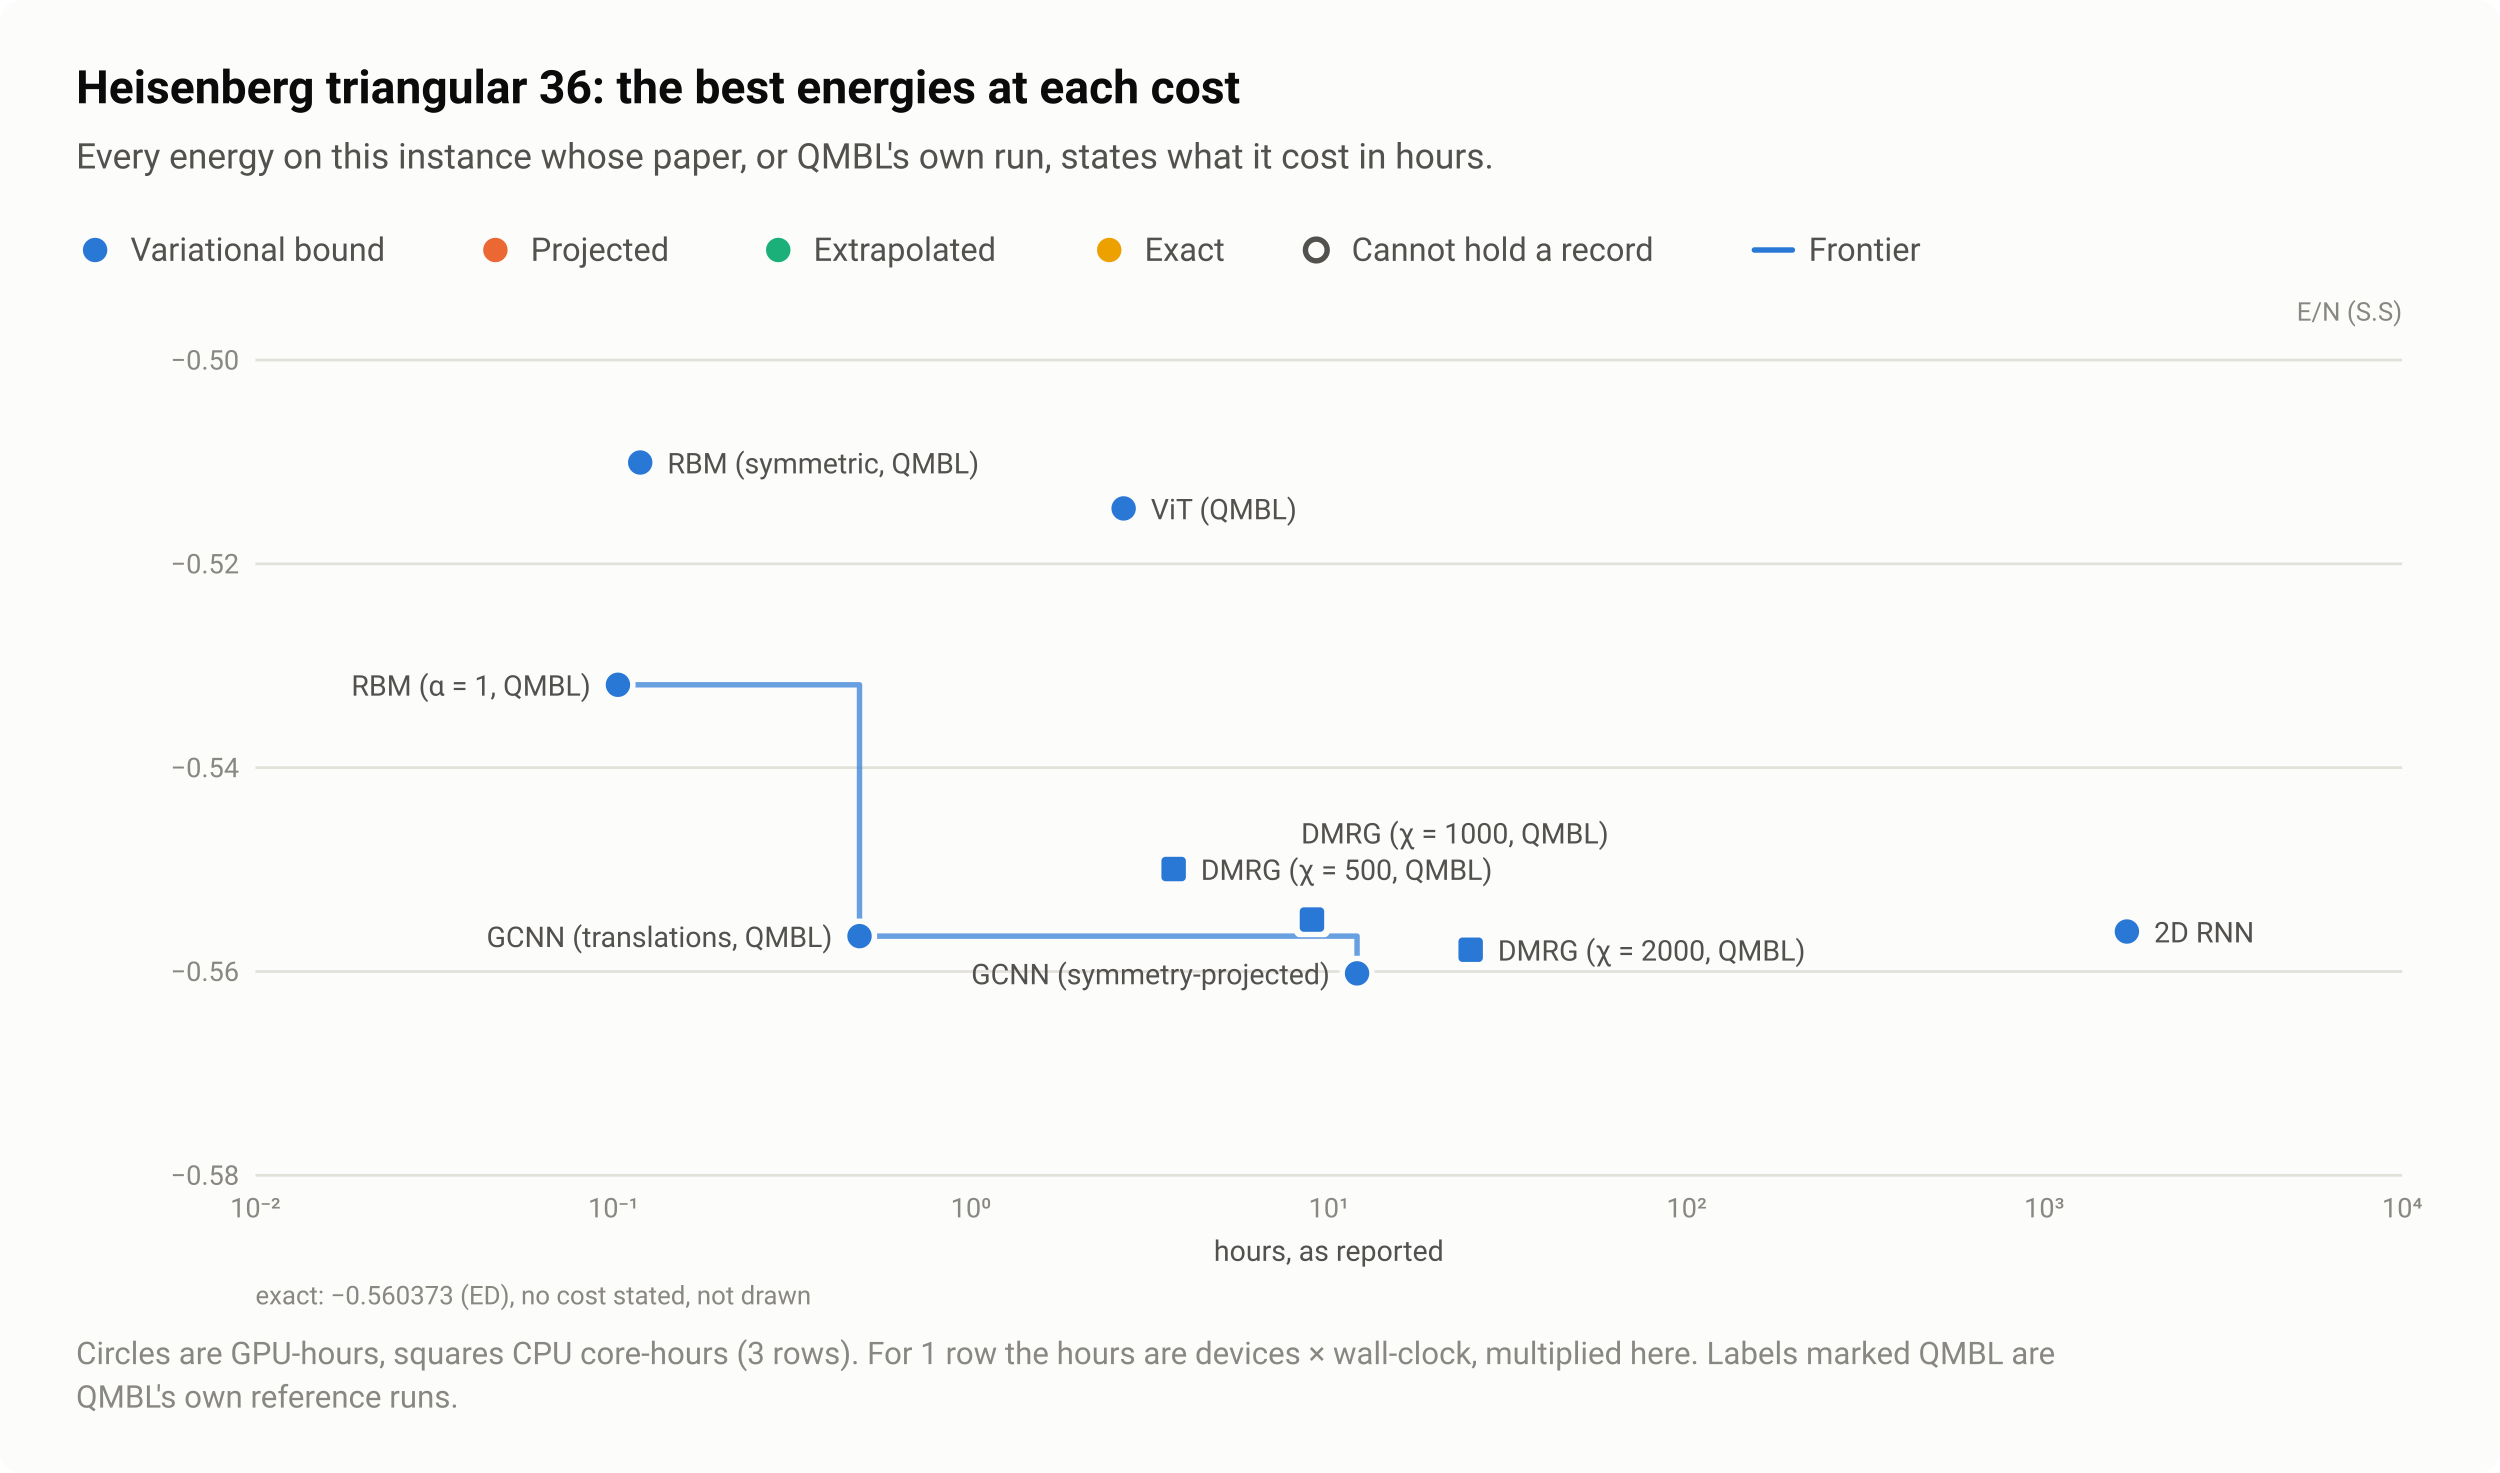
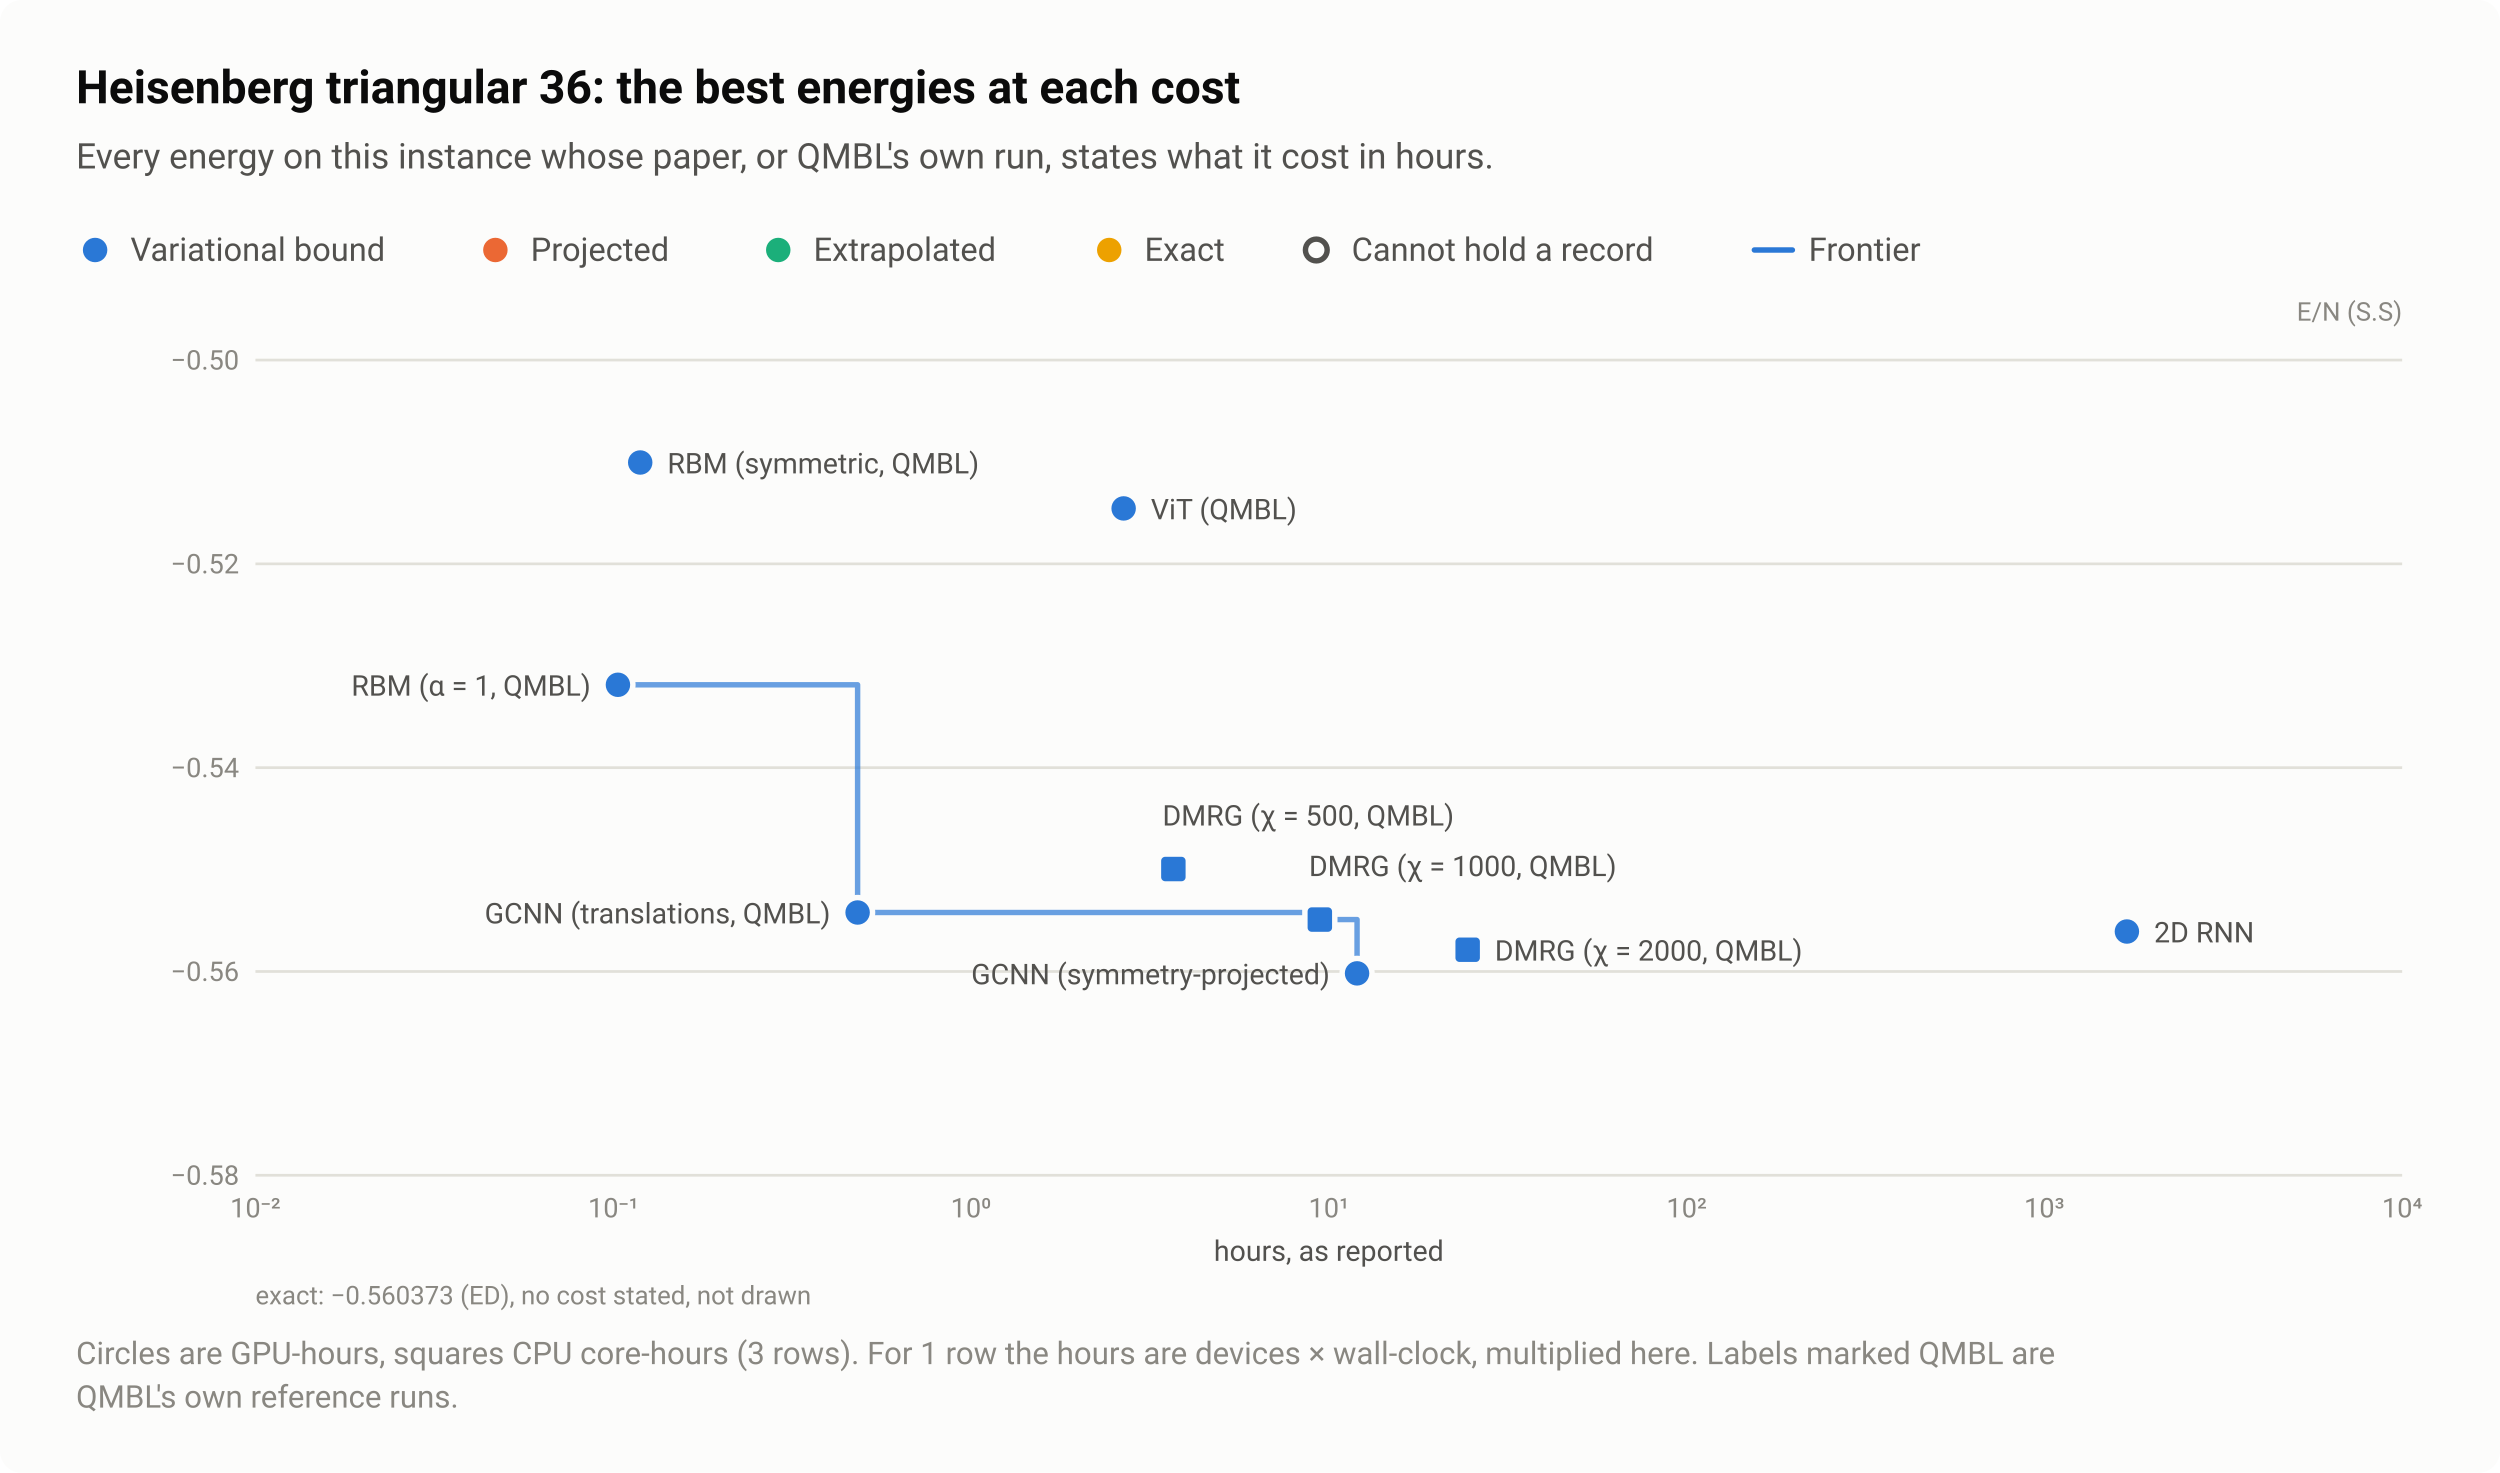
<svg xmlns="http://www.w3.org/2000/svg" width="920" height="542" viewBox="0 0 920 542" role="img" aria-labelledby="title desc">
  <style>text{font-family:system-ui,-apple-system,"Segoe UI",Roboto,"Helvetica Neue",Arial,sans-serif}</style>
  <rect width="920" height="542" rx="8" fill="#fcfcfb" />
  <text x="28" y="38" font-size="17" fill="#0b0b0b" font-weight="600">Heisenberg triangular 36: the best energies at each cost</text>
  <text x="28" y="62" font-size="13" fill="#52514e">Every energy on this instance whose paper, or QMBL's own run, states what it cost in hours.</text>
  <circle cx="35" cy="92" r="6.5" fill="#fcfcfb" />
  <circle cx="35" cy="92" r="4.5" fill="#2a78d6" />
  <text x="48" y="96" font-size="12" fill="#52514e">Variational bound</text>
  <circle cx="182.3" cy="92" r="6.5" fill="#fcfcfb" />
  <circle cx="182.3" cy="92" r="4.5" fill="#eb6834" />
  <text x="195.3" y="96" font-size="12" fill="#52514e">Projected</text>
  <circle cx="286.4" cy="92" r="6.5" fill="#fcfcfb" />
  <circle cx="286.4" cy="92" r="4.5" fill="#1baf7a" />
  <text x="299.4" y="96" font-size="12" fill="#52514e">Extrapolated</text>
  <circle cx="408.2" cy="92" r="6.5" fill="#fcfcfb" />
  <circle cx="408.2" cy="92" r="4.5" fill="#eda100" />
  <text x="421.2" y="96" font-size="12" fill="#52514e">Exact</text>
  <circle cx="484.4" cy="92" r="6.5" fill="#fcfcfb" />
  <circle cx="484.4" cy="92" r="4" fill="#fcfcfb" stroke="#52514e" stroke-width="2" />
  <text x="497.4" y="96" font-size="12" fill="#52514e">Cannot hold a record</text>
  <path d="M645.6 92H659.6" stroke="#2a78d6" stroke-width="2" stroke-linecap="round" />
  <text x="665.6" y="96" font-size="12" fill="#52514e">Frontier</text>
  <text x="884" y="118" font-size="9.5" fill="#898781" text-anchor="end">E/N (S.S)</text>
  <path d="M94 432.5H884" stroke="#e1e0d9" stroke-width="1" />
  <text x="88" y="436" font-size="10" fill="#898781" text-anchor="end" style="font-variant-numeric:tabular-nums">−0.58</text>
  <path d="M94 357.5H884" stroke="#e1e0d9" stroke-width="1" />
  <text x="88" y="361" font-size="10" fill="#898781" text-anchor="end" style="font-variant-numeric:tabular-nums">−0.56</text>
  <path d="M94 282.5H884" stroke="#e1e0d9" stroke-width="1" />
  <text x="88" y="286" font-size="10" fill="#898781" text-anchor="end" style="font-variant-numeric:tabular-nums">−0.54</text>
  <path d="M94 207.5H884" stroke="#e1e0d9" stroke-width="1" />
  <text x="88" y="211" font-size="10" fill="#898781" text-anchor="end" style="font-variant-numeric:tabular-nums">−0.52</text>
  <path d="M94 132.5H884" stroke="#e1e0d9" stroke-width="1" />
  <text x="88" y="136" font-size="10" fill="#898781" text-anchor="end" style="font-variant-numeric:tabular-nums">−0.50</text>
  <text x="94" y="448" font-size="10" fill="#898781" text-anchor="middle" style="font-variant-numeric:tabular-nums">10⁻²</text>
  <text x="225.7" y="448" font-size="10" fill="#898781" text-anchor="middle" style="font-variant-numeric:tabular-nums">10⁻¹</text>
  <text x="357.3" y="448" font-size="10" fill="#898781" text-anchor="middle" style="font-variant-numeric:tabular-nums">10⁰</text>
  <text x="489" y="448" font-size="10" fill="#898781" text-anchor="middle" style="font-variant-numeric:tabular-nums">10¹</text>
  <text x="620.7" y="448" font-size="10" fill="#898781" text-anchor="middle" style="font-variant-numeric:tabular-nums">10²</text>
  <text x="752.3" y="448" font-size="10" fill="#898781" text-anchor="middle" style="font-variant-numeric:tabular-nums">10³</text>
  <text x="884" y="448" font-size="10" fill="#898781" text-anchor="middle" style="font-variant-numeric:tabular-nums">10⁴</text>
-   <path d="M227.4 252H316.3V344.5H499.4V358.2" fill="none" stroke="#2a78d6" stroke-width="2" stroke-linejoin="round" stroke-linecap="round" opacity="0.7" />
+   <path d="M227.4 252H315.6V335.8H485.7V338.4H499.4V358.2" fill="none" stroke="#2a78d6" stroke-width="2" stroke-linejoin="round" stroke-linecap="round" opacity="0.7" />
  <a class="pt" href="/instances/#r-Heisenberg_triangular_36_P-88a6f74f">
    <circle cx="499.4" cy="358.2" r="6.5" fill="#fcfcfb" />
    <circle cx="499.4" cy="358.2" r="4.5" fill="#2a78d6" />
  </a>
  <a class="pt" href="/instances/#r-Heisenberg_triangular_36_P-3ae3c49e">
    <circle cx="782.7" cy="342.8" r="6.5" fill="#fcfcfb" />
    <circle cx="782.7" cy="342.8" r="4.5" fill="#2a78d6" />
  </a>
-   <a class="pt" href="/instances/#r-Heisenberg_triangular_36_P-329bb272">
-     <rect x="425.4" y="313.3" width="13" height="13" rx="2" fill="#fcfcfb" />
-     <rect x="427.4" y="315.3" width="9" height="9" rx="1.5" fill="#2a78d6" />
+   <a class="pt" href="/instances/#r-Heisenberg_triangular_36_P-b472c35e">
+     <rect x="425.3" y="313.3" width="13" height="13" rx="2" fill="#fcfcfb" />
+     <rect x="427.3" y="315.3" width="9" height="9" rx="1.5" fill="#2a78d6" />
  </a>
-   <a class="pt" href="/instances/#r-Heisenberg_triangular_36_P-8d7d43da">
-     <rect x="476.3" y="331.9" width="13" height="13" rx="2" fill="#fcfcfb" />
-     <rect x="478.3" y="333.9" width="9" height="9" rx="1.5" fill="#2a78d6" />
+   <a class="pt" href="/instances/#r-Heisenberg_triangular_36_P-9d90c8ad">
+     <rect x="479.2" y="331.9" width="13" height="13" rx="2" fill="#fcfcfb" />
+     <rect x="481.2" y="333.9" width="9" height="9" rx="1.5" fill="#2a78d6" />
  </a>
-   <a class="pt" href="/instances/#r-Heisenberg_triangular_36_P-694c3654">
-     <rect x="534.7" y="343" width="13" height="13" rx="2" fill="#fcfcfb" />
-     <rect x="536.7" y="345" width="9" height="9" rx="1.5" fill="#2a78d6" />
+   <a class="pt" href="/instances/#r-Heisenberg_triangular_36_P-38f6b6d4">
+     <rect x="533.6" y="343" width="13" height="13" rx="2" fill="#fcfcfb" />
+     <rect x="535.6" y="345" width="9" height="9" rx="1.5" fill="#2a78d6" />
  </a>
-   <a class="pt" href="/instances/#r-Heisenberg_triangular_36_P-66db2a5c">
-     <circle cx="316.3" cy="344.5" r="6.5" fill="#fcfcfb" />
-     <circle cx="316.3" cy="344.5" r="4.5" fill="#2a78d6" />
+   <a class="pt" href="/instances/#r-Heisenberg_triangular_36_P-c8ca3787">
+     <circle cx="315.6" cy="335.8" r="6.5" fill="#fcfcfb" />
+     <circle cx="315.6" cy="335.8" r="4.5" fill="#2a78d6" />
  </a>
  <a class="pt" href="/instances/#r-Heisenberg_triangular_36_P-8465a519">
    <circle cx="227.4" cy="252" r="6.5" fill="#fcfcfb" />
    <circle cx="227.4" cy="252" r="4.5" fill="#2a78d6" />
  </a>
  <a class="pt" href="/instances/#r-Heisenberg_triangular_36_P-d14665f7">
    <circle cx="235.6" cy="170.2" r="6.5" fill="#fcfcfb" />
    <circle cx="235.6" cy="170.2" r="4.5" fill="#2a78d6" />
  </a>
  <a class="pt" href="/instances/#r-Heisenberg_triangular_36_P-4f3f2d26">
    <circle cx="413.5" cy="187.1" r="6.5" fill="#fcfcfb" />
    <circle cx="413.5" cy="187.1" r="4.5" fill="#2a78d6" />
  </a>
  <text x="245.6" y="174.2" font-size="10.5" fill="#52514e" text-anchor="start">RBM (symmetric, QMBL)</text>
  <text x="423.5" y="191.1" font-size="10.5" fill="#52514e" text-anchor="start">ViT (QMBL)</text>
  <text x="217.4" y="256" font-size="10.5" fill="#52514e" text-anchor="end">RBM (α = 1, QMBL)</text>
-   <text x="478.8" y="310.4" font-size="10.5" fill="#52514e" text-anchor="start">DMRG (χ = 1000, QMBL)</text>
-   <text x="441.9" y="323.8" font-size="10.5" fill="#52514e" text-anchor="start">DMRG (χ = 500, QMBL)</text>
+   <text x="427.8" y="303.8" font-size="10.5" fill="#52514e" text-anchor="start">DMRG (χ = 500, QMBL)</text>
+   <text x="481.7" y="322.4" font-size="10.5" fill="#52514e" text-anchor="start">DMRG (χ = 1000, QMBL)</text>
+   <text x="305.6" y="339.8" font-size="10.5" fill="#52514e" text-anchor="end">GCNN (translations, QMBL)</text>
  <text x="792.7" y="346.8" font-size="10.5" fill="#52514e" text-anchor="start">2D RNN</text>
-   <text x="306.3" y="348.5" font-size="10.5" fill="#52514e" text-anchor="end">GCNN (translations, QMBL)</text>
-   <text x="551.2" y="353.5" font-size="10.5" fill="#52514e" text-anchor="start">DMRG (χ = 2000, QMBL)</text>
+   <text x="550.1" y="353.5" font-size="10.5" fill="#52514e" text-anchor="start">DMRG (χ = 2000, QMBL)</text>
  <text x="489.4" y="362.2" font-size="10.5" fill="#52514e" text-anchor="end">GCNN (symmetry-projected)</text>
  <text x="489" y="464" font-size="10.5" fill="#52514e" text-anchor="middle">hours, as reported</text>
  <text x="94" y="480" font-size="9.5" fill="#898781">exact: −0.560373 (ED), no cost stated, not drawn</text>
  <text x="28" y="502" font-size="11.5" fill="#898781">Circles are GPU-hours, squares CPU core-hours (3 rows). For 1 row the hours are devices × wall-clock, multiplied here. Labels marked QMBL are</text>
  <text x="28" y="518" font-size="11.5" fill="#898781">QMBL's own reference runs.</text>
</svg>
